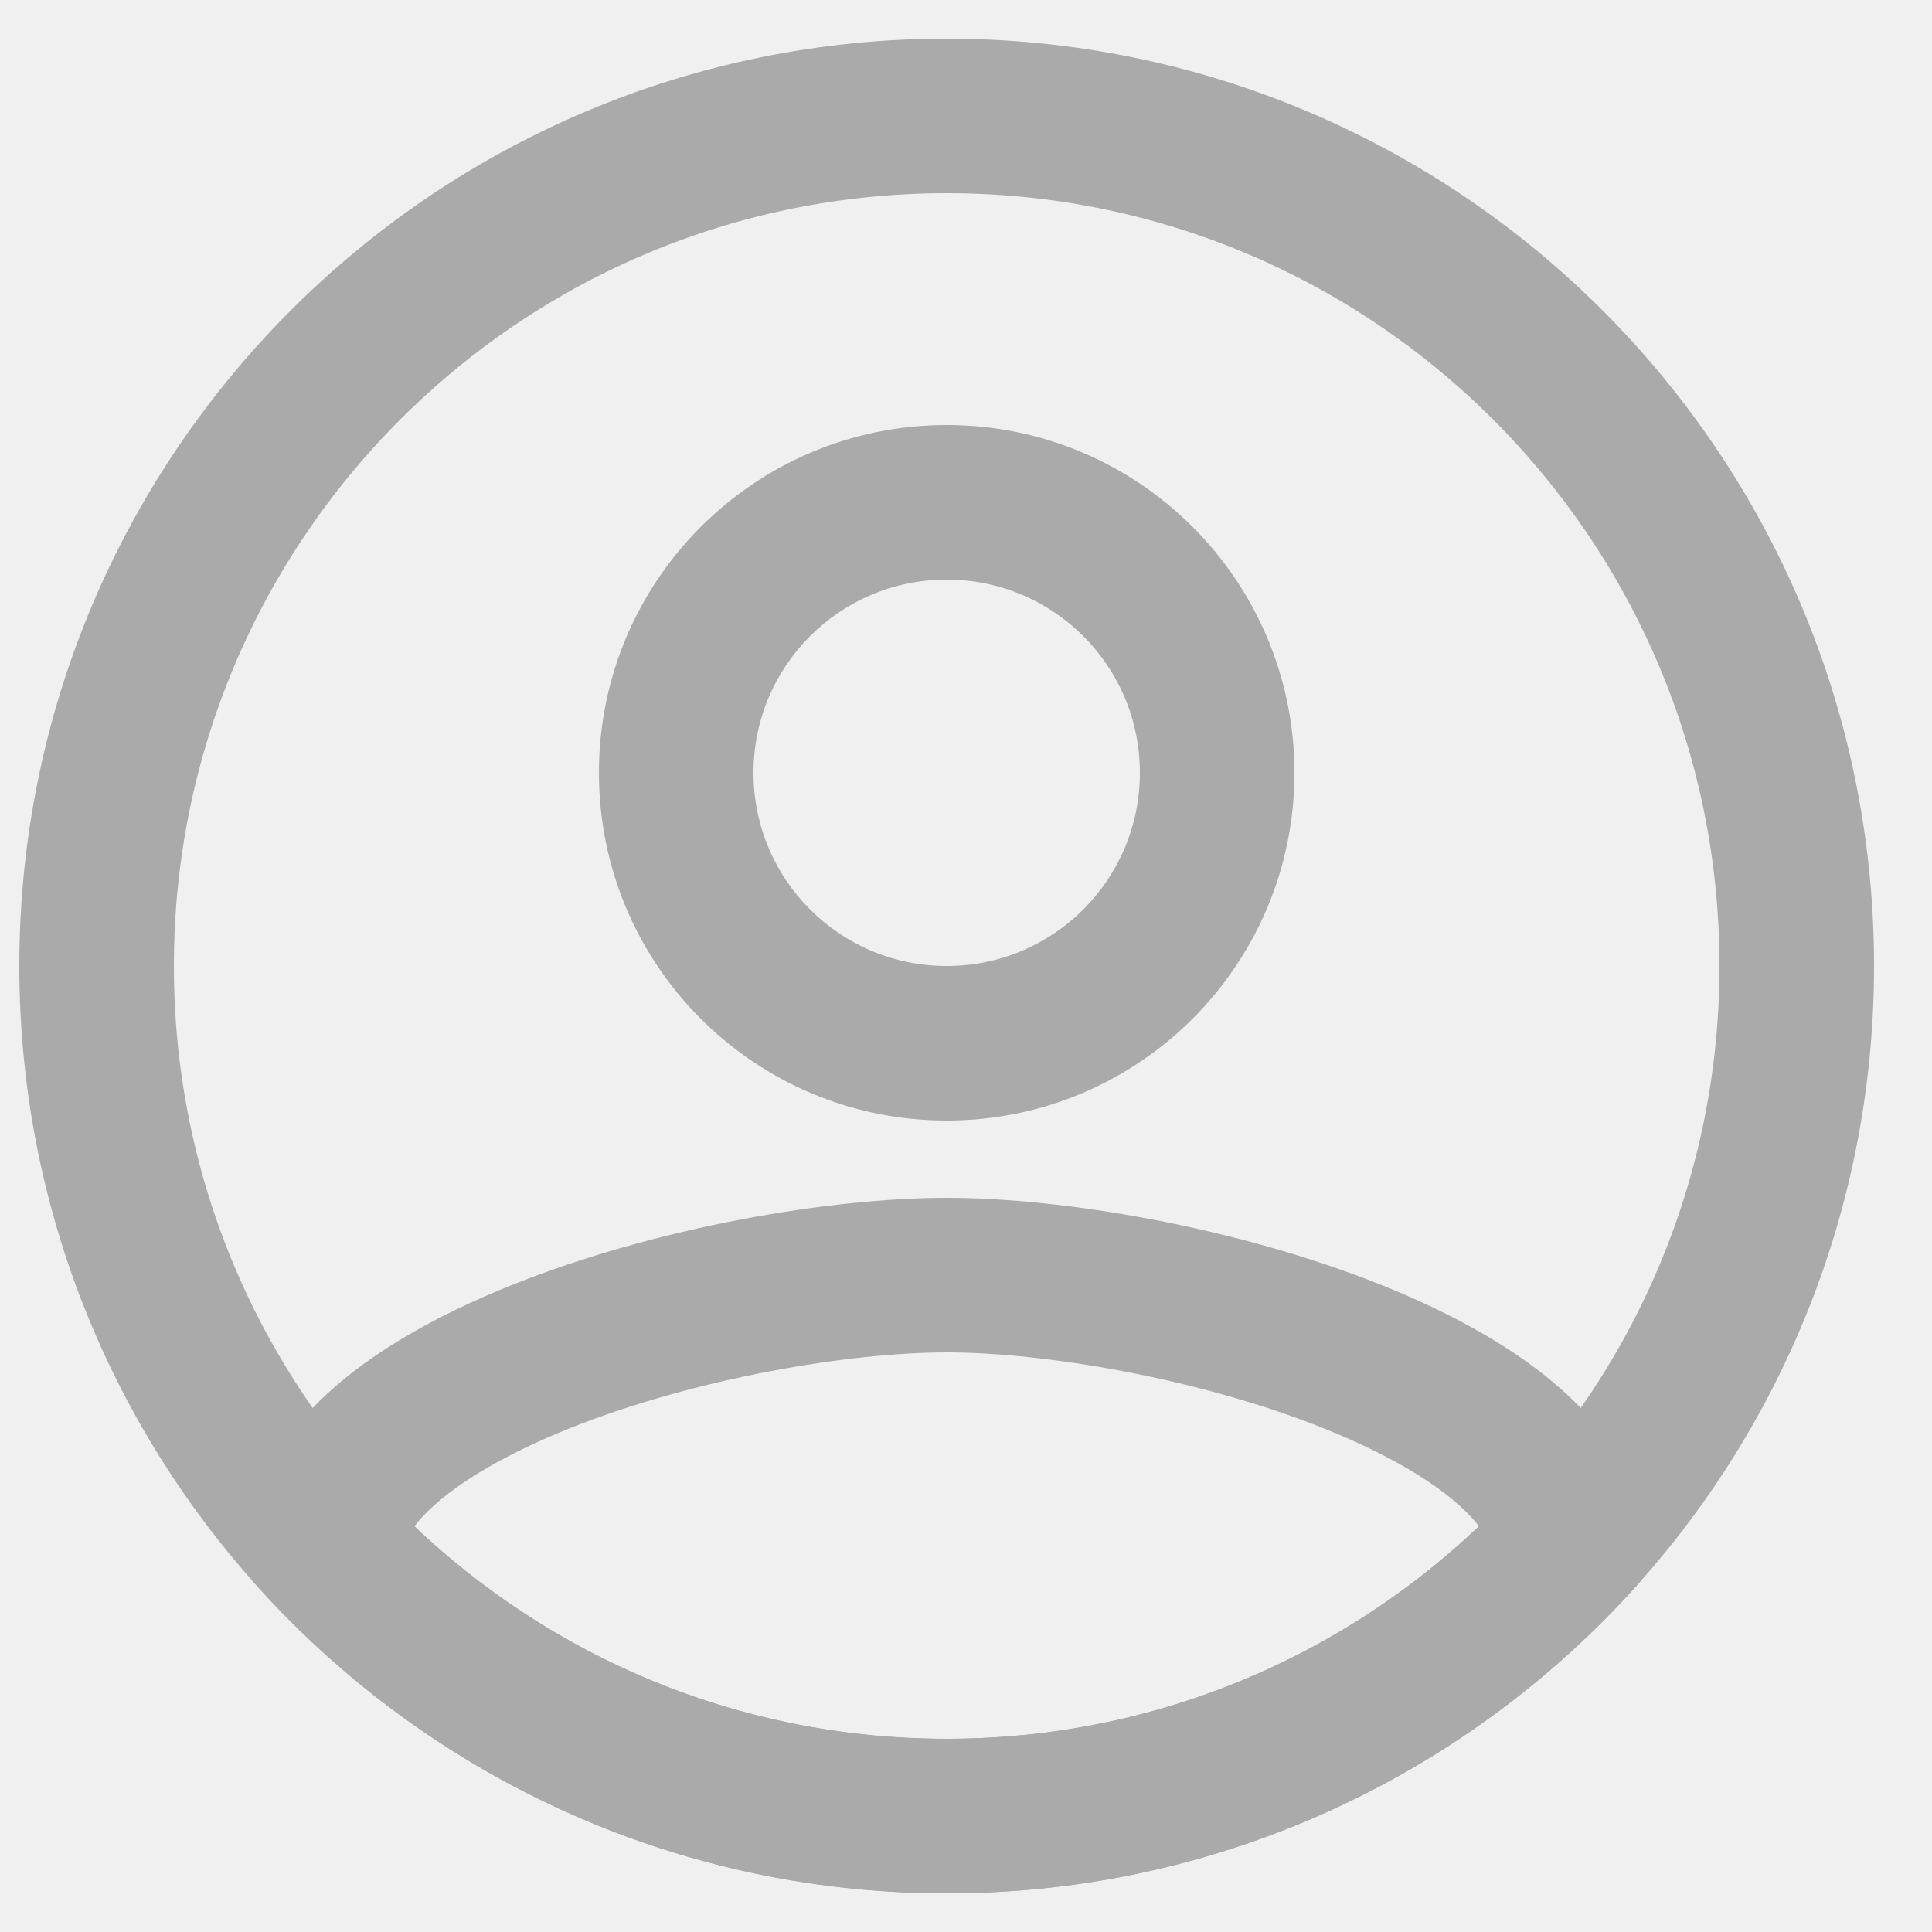
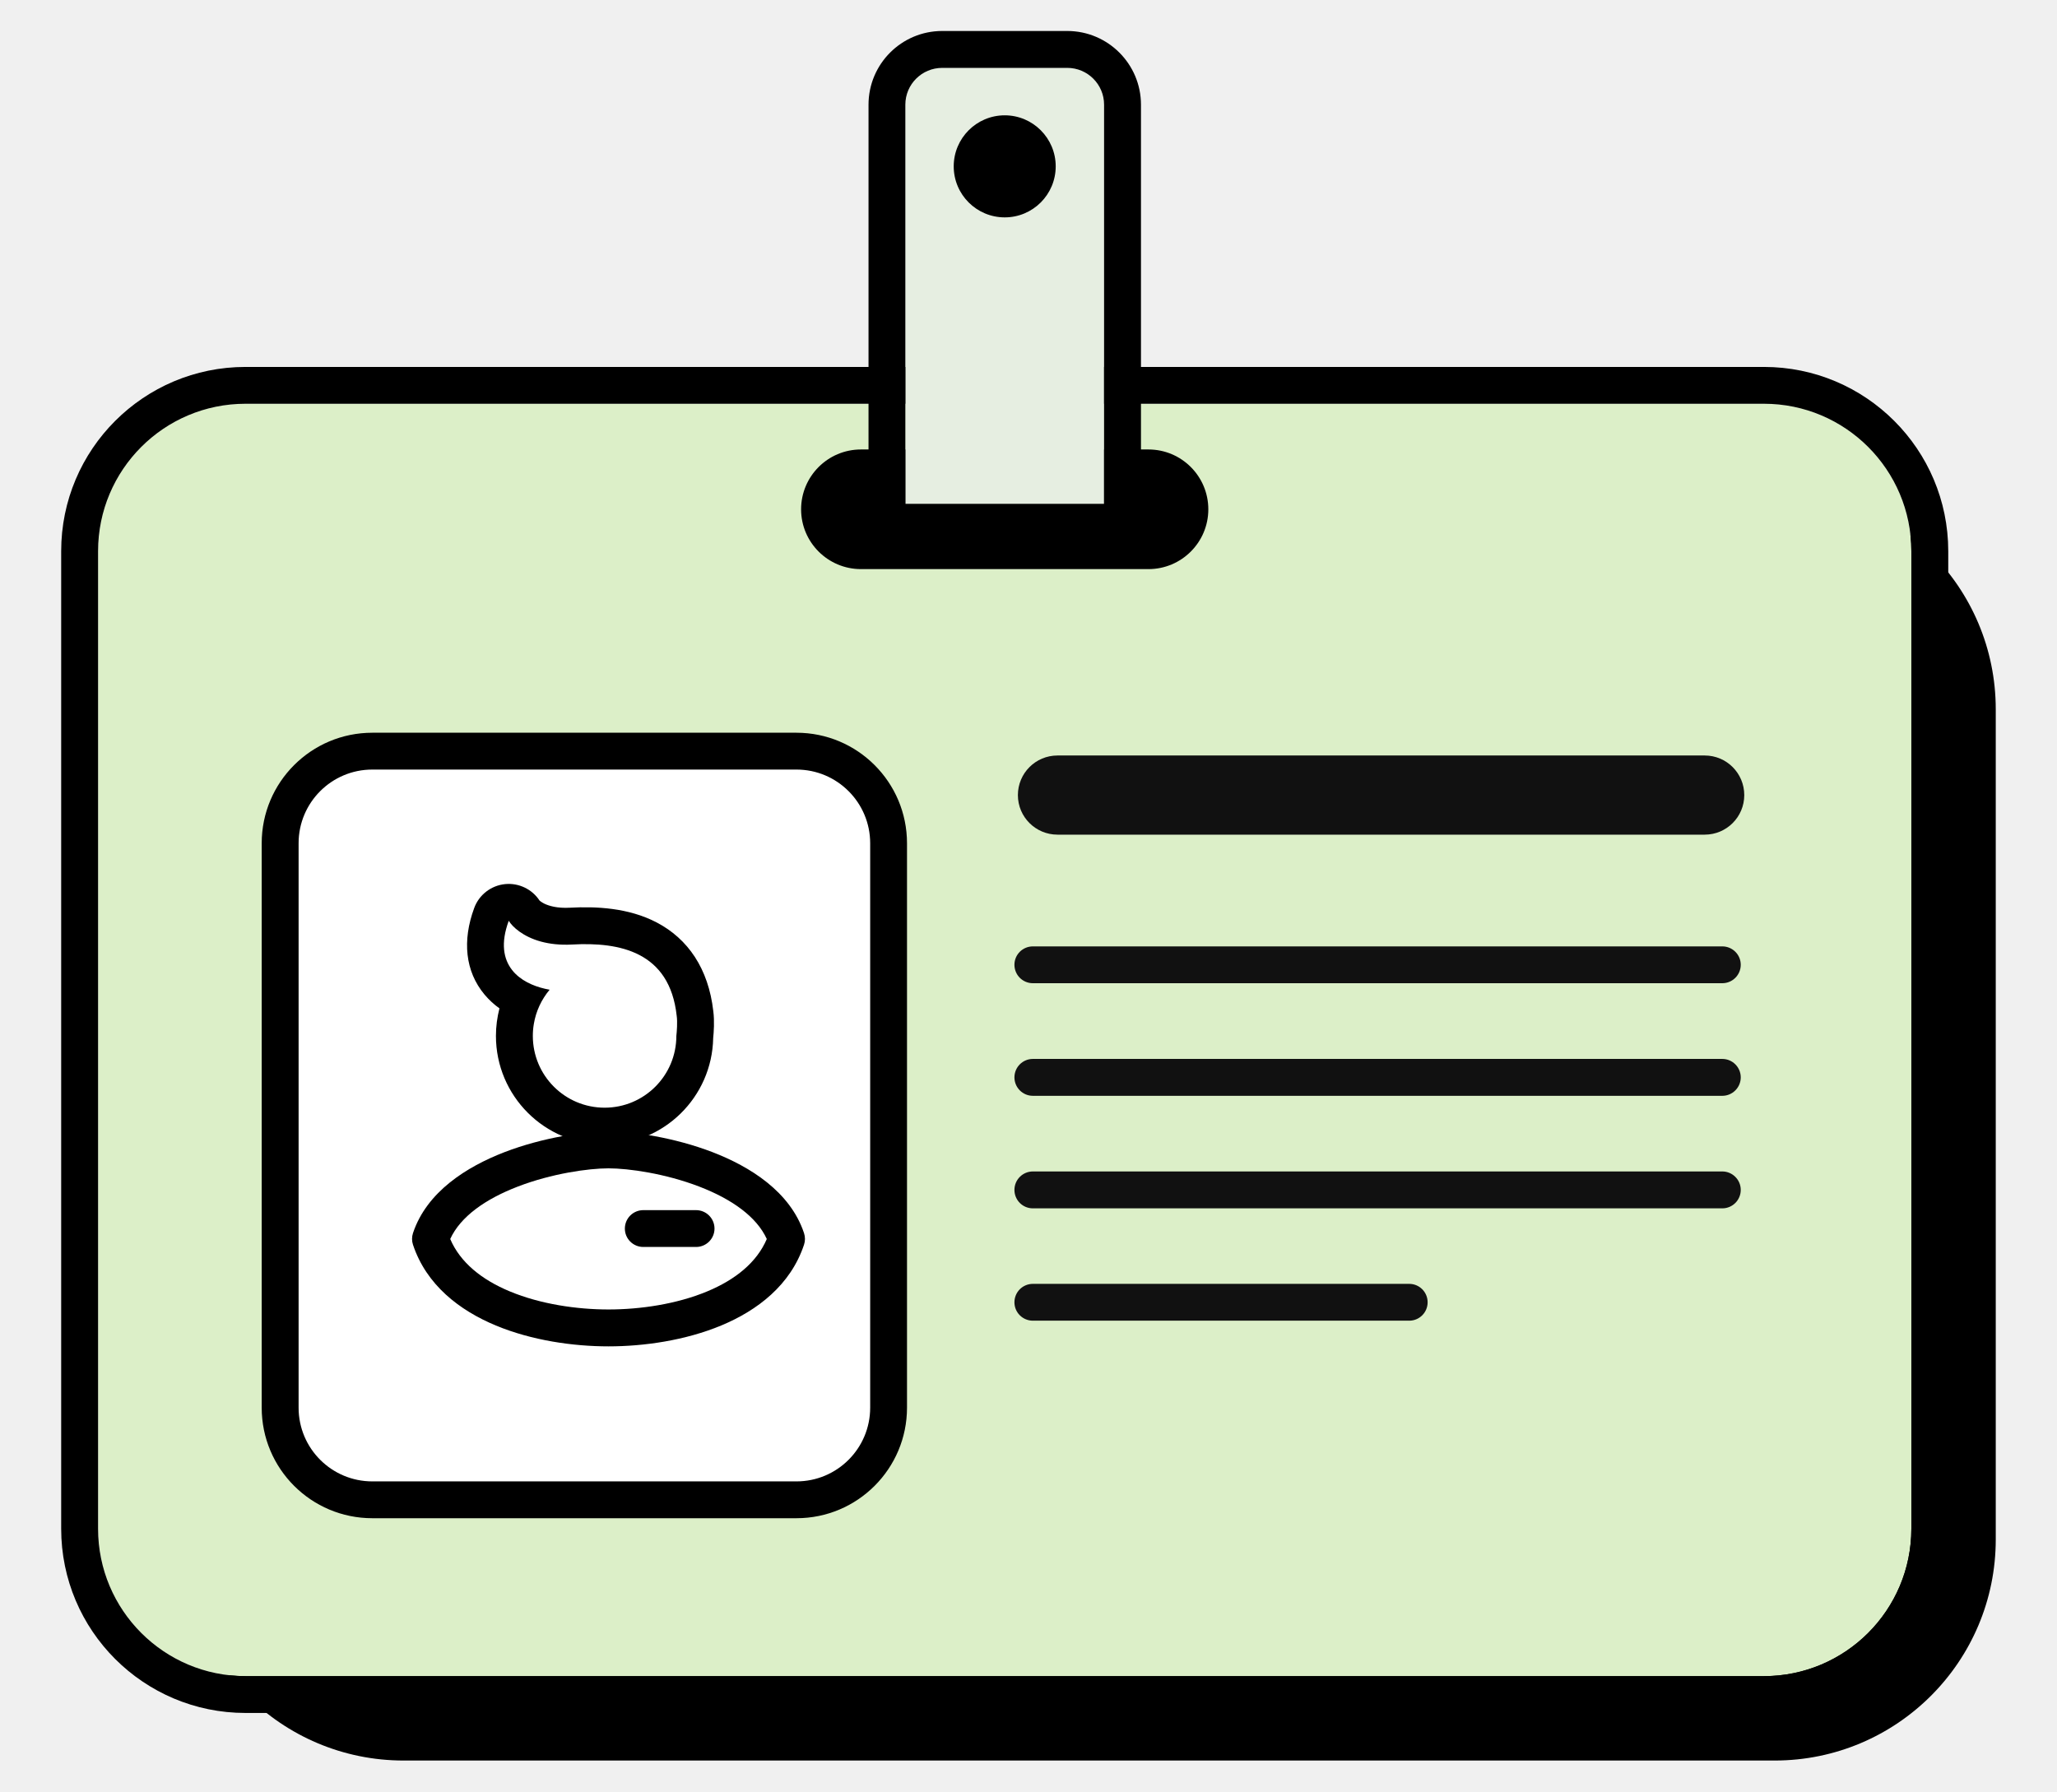
- <svg xmlns="http://www.w3.org/2000/svg" width="25" height="25" viewBox="0 0 25 25" fill="none">
-   <g clip-path="url(#clip0)">
-     <circle cx="12.25" cy="12.5" r="11" stroke="#AAAAAA" stroke-width="2" />
-     <mask id="path-2-inside-1" fill="white">
-       <path fill-rule="evenodd" clip-rule="evenodd" d="M3.25 20.438V20C3.25 17.008 9.246 15.5 12.25 15.5C15.254 15.5 21.25 17.008 21.25 20V20.438C19.051 22.929 15.834 24.5 12.25 24.5C8.666 24.5 5.449 22.929 3.25 20.438ZM12.25 5.5C9.764 5.5 7.75 7.514 7.75 10C7.75 12.486 9.764 14.5 12.25 14.5C14.736 14.5 16.75 12.486 16.75 10C16.75 7.514 14.736 5.5 12.25 5.5Z" />
-     </mask>
-     <path d="M3.25 20.438H1.25V21.194L1.751 21.761L3.25 20.438ZM21.25 20.438L22.75 21.761L23.25 21.194V20.438H21.25ZM5.25 20.438V20H1.25V20.438H5.25ZM5.25 20C5.25 19.986 5.241 19.827 5.59 19.504C5.953 19.169 6.552 18.811 7.367 18.484C9.001 17.83 10.998 17.5 12.25 17.5V13.5C10.498 13.5 7.995 13.924 5.88 14.771C4.821 15.196 3.733 15.775 2.877 16.565C2.009 17.367 1.25 18.517 1.25 20H5.25ZM12.25 17.5C13.502 17.5 15.499 17.83 17.133 18.484C17.948 18.811 18.547 19.169 18.91 19.504C19.259 19.827 19.25 19.986 19.25 20H23.25C23.25 18.517 22.491 17.367 21.623 16.565C20.767 15.775 19.68 15.196 18.62 14.771C16.505 13.924 14.002 13.5 12.25 13.5V17.5ZM19.25 20V20.438H23.25V20H19.25ZM19.75 19.114C17.915 21.193 15.236 22.5 12.25 22.5V26.5C16.432 26.5 20.187 24.664 22.75 21.761L19.75 19.114ZM12.25 22.5C9.264 22.5 6.585 21.193 4.749 19.114L1.751 21.761C4.313 24.664 8.068 26.5 12.25 26.5V22.5ZM9.75 10C9.75 8.618 10.868 7.5 12.25 7.5V3.5C8.659 3.5 5.75 6.409 5.75 10H9.75ZM12.25 12.5C10.868 12.5 9.75 11.382 9.75 10H5.75C5.75 13.591 8.659 16.5 12.25 16.5V12.5ZM14.75 10C14.75 11.382 13.632 12.5 12.25 12.5V16.5C15.841 16.5 18.75 13.591 18.75 10H14.75ZM12.25 7.5C13.632 7.5 14.75 8.618 14.75 10H18.75C18.75 6.409 15.841 3.5 12.25 3.5V7.5Z" fill="#AAAAAA" mask="url(#path-2-inside-1)" />
-   </g>
-   <defs>
-     <clipPath id="clip0">
-       <rect width="24" height="24" fill="white" transform="translate(0.25 0.500031)" />
-     </clipPath>
-   </defs>
+ <svg xmlns="http://www.w3.org/2000/svg" width="31" height="27" viewBox="0 0 31 27" fill="none">
+   <path d="M2.75 10.691C2.75 8.85 4.242 7.358 6.083 7.358H26.744C28.585 7.358 30.077 8.85 30.077 10.691V23.2C30.077 25.041 28.585 26.533 26.744 26.533H6.083C4.242 26.533 2.75 25.041 2.75 23.2V10.691Z" fill="black" />
+   <path d="M1.478 8.307C1.478 7.08 2.473 6.085 3.7 6.085H26.583C27.81 6.085 28.805 7.08 28.805 8.307V23.038C28.805 24.266 27.81 25.261 26.583 25.261H3.7C2.473 25.261 1.478 24.266 1.478 23.038V8.307Z" fill="#DCEFC8" />
+   <path fill-rule="evenodd" clip-rule="evenodd" d="M3.7 5.53H26.583C28.117 5.53 29.361 6.773 29.361 8.307V23.039C29.361 24.573 28.117 25.816 26.583 25.816H3.7C2.166 25.816 0.922 24.573 0.922 23.039V8.307C0.922 6.773 2.166 5.53 3.7 5.53ZM3.7 6.085C2.473 6.085 1.478 7.08 1.478 8.307V23.039C1.478 24.266 2.473 25.261 3.7 25.261H26.583C27.81 25.261 28.805 24.266 28.805 23.039V8.307C28.805 7.08 27.81 6.085 26.583 6.085H3.7Z" fill="black" />
+   <path d="M12.073 7.676C12.073 7.178 12.477 6.774 12.975 6.774H17.308C17.806 6.774 18.21 7.178 18.21 7.676C18.21 8.173 17.806 8.577 17.308 8.577H12.975C12.477 8.577 12.073 8.173 12.073 7.676Z" fill="black" />
+   <rect x="4.5" y="11.5" width="9" height="11" rx="1" fill="white" />
+   <path fill-rule="evenodd" clip-rule="evenodd" d="M5.611 11.043H12.003C12.923 11.043 13.669 11.789 13.669 12.709V21.215C13.669 22.135 12.923 22.881 12.003 22.881H5.611C4.69 22.881 3.944 22.135 3.944 21.215V12.709C3.944 11.789 4.69 11.043 5.611 11.043ZM5.611 11.598C4.997 11.598 4.5 12.096 4.5 12.709V21.215C4.5 21.828 4.997 22.326 5.611 22.326H12.003C12.617 22.326 13.114 21.828 13.114 21.215V12.709C13.114 12.096 12.617 11.598 12.003 11.598H5.611Z" fill="black" />
+   <path fill-rule="evenodd" clip-rule="evenodd" d="M6.785 18.673C6.936 19.026 7.258 19.286 7.684 19.463C8.145 19.655 8.694 19.735 9.17 19.735C9.647 19.735 10.196 19.655 10.657 19.463C11.083 19.286 11.405 19.026 11.556 18.673C11.401 18.334 11.022 18.069 10.538 17.883C10.026 17.686 9.473 17.608 9.17 17.608C8.868 17.608 8.315 17.686 7.803 17.883C7.319 18.069 6.94 18.334 6.785 18.673ZM7.603 17.364C8.181 17.142 8.802 17.052 9.17 17.052C9.539 17.052 10.16 17.142 10.738 17.364C11.303 17.582 11.909 17.959 12.117 18.584C12.136 18.641 12.136 18.703 12.117 18.759C11.915 19.367 11.415 19.749 10.87 19.976C10.325 20.203 9.7 20.291 9.17 20.291C8.641 20.291 8.016 20.203 7.471 19.976C6.926 19.749 6.426 19.367 6.224 18.759C6.205 18.703 6.205 18.641 6.224 18.584C6.432 17.959 7.038 17.582 7.603 17.364Z" fill="black" />
+   <path fill-rule="evenodd" clip-rule="evenodd" d="M8.131 13.572C8.019 13.401 7.82 13.305 7.615 13.324C7.402 13.344 7.219 13.485 7.146 13.686C6.966 14.175 7.009 14.638 7.302 14.989C7.371 15.071 7.447 15.14 7.527 15.197C7.493 15.33 7.474 15.469 7.474 15.612C7.474 16.516 8.207 17.25 9.112 17.25C10.005 17.25 10.731 16.534 10.748 15.645C10.757 15.559 10.769 15.387 10.75 15.241C10.677 14.596 10.366 14.148 9.896 13.902C9.469 13.679 8.978 13.659 8.59 13.68C8.395 13.691 8.272 13.652 8.203 13.619C8.158 13.596 8.136 13.577 8.131 13.572ZM10.198 15.308C10.092 14.341 9.337 14.195 8.621 14.235C8.439 14.245 8.284 14.226 8.154 14.191C7.879 14.116 7.721 13.967 7.667 13.877C7.542 14.216 7.589 14.454 7.716 14.617C7.732 14.638 7.749 14.658 7.768 14.676C7.905 14.812 8.102 14.884 8.283 14.916C8.162 15.061 8.077 15.238 8.045 15.433C8.035 15.491 8.03 15.551 8.03 15.612C8.03 16.21 8.514 16.694 9.112 16.694C9.709 16.694 10.193 16.21 10.193 15.612C10.2 15.55 10.212 15.402 10.198 15.308Z" fill="black" />
+   <path fill-rule="evenodd" clip-rule="evenodd" d="M9.417 18.516C9.417 18.362 9.541 18.238 9.695 18.238H10.49C10.643 18.238 10.768 18.362 10.768 18.516C10.768 18.669 10.643 18.793 10.49 18.793H9.695C9.541 18.793 9.417 18.669 9.417 18.516Z" fill="black" />
+   <path fill-rule="evenodd" clip-rule="evenodd" d="M15.288 19.627C15.288 19.473 15.412 19.349 15.566 19.349H21.238C21.391 19.349 21.515 19.473 21.515 19.627C21.515 19.78 21.391 19.904 21.238 19.904H15.566C15.412 19.904 15.288 19.78 15.288 19.627Z" fill="#111111" />
+   <path fill-rule="evenodd" clip-rule="evenodd" d="M15.288 17.933C15.288 17.78 15.412 17.655 15.566 17.655H25.956C26.109 17.655 26.234 17.78 26.234 17.933C26.234 18.087 26.109 18.211 25.956 18.211H15.566C15.412 18.211 15.288 18.087 15.288 17.933Z" fill="#111111" />
+   <path fill-rule="evenodd" clip-rule="evenodd" d="M15.288 16.237C15.288 16.084 15.412 15.959 15.566 15.959H25.956C26.109 15.959 26.234 16.084 26.234 16.237C26.234 16.39 26.109 16.515 25.956 16.515H15.566C15.412 16.515 15.288 16.39 15.288 16.237Z" fill="#111111" />
+   <path fill-rule="evenodd" clip-rule="evenodd" d="M15.288 14.54C15.288 14.387 15.412 14.263 15.566 14.263H25.956C26.109 14.263 26.234 14.387 26.234 14.54C26.234 14.694 26.109 14.818 25.956 14.818H15.566C15.412 14.818 15.288 14.694 15.288 14.54Z" fill="#111111" />
+   <path d="M15.34 11.983C15.34 11.653 15.607 11.386 15.937 11.386H25.691C26.02 11.386 26.287 11.653 26.287 11.983C26.287 12.312 26.02 12.579 25.691 12.579H15.937C15.607 12.579 15.34 12.312 15.34 11.983Z" fill="#111111" />
+   <path d="M13.644 1.578C13.644 1.271 13.893 1.023 14.2 1.023H16.084C16.39 1.023 16.639 1.271 16.639 1.578V7.596H13.644V1.578Z" fill="#E6EEE1" />
+   <path fill-rule="evenodd" clip-rule="evenodd" d="M17.195 8.152H13.089V1.578C13.089 0.965 13.586 0.467 14.2 0.467H16.084C16.697 0.467 17.195 0.965 17.195 1.578V8.152ZM14.2 1.023C13.893 1.023 13.644 1.271 13.644 1.578V7.596H16.639V1.578C16.639 1.271 16.39 1.023 16.084 1.023H14.2Z" fill="black" />
+   <path d="M15.91 2.507C15.91 2.932 15.566 3.276 15.142 3.276C14.717 3.276 14.373 2.932 14.373 2.507C14.373 2.083 14.717 1.738 15.142 1.738C15.566 1.738 15.91 2.083 15.91 2.507Z" fill="black" />
</svg>
